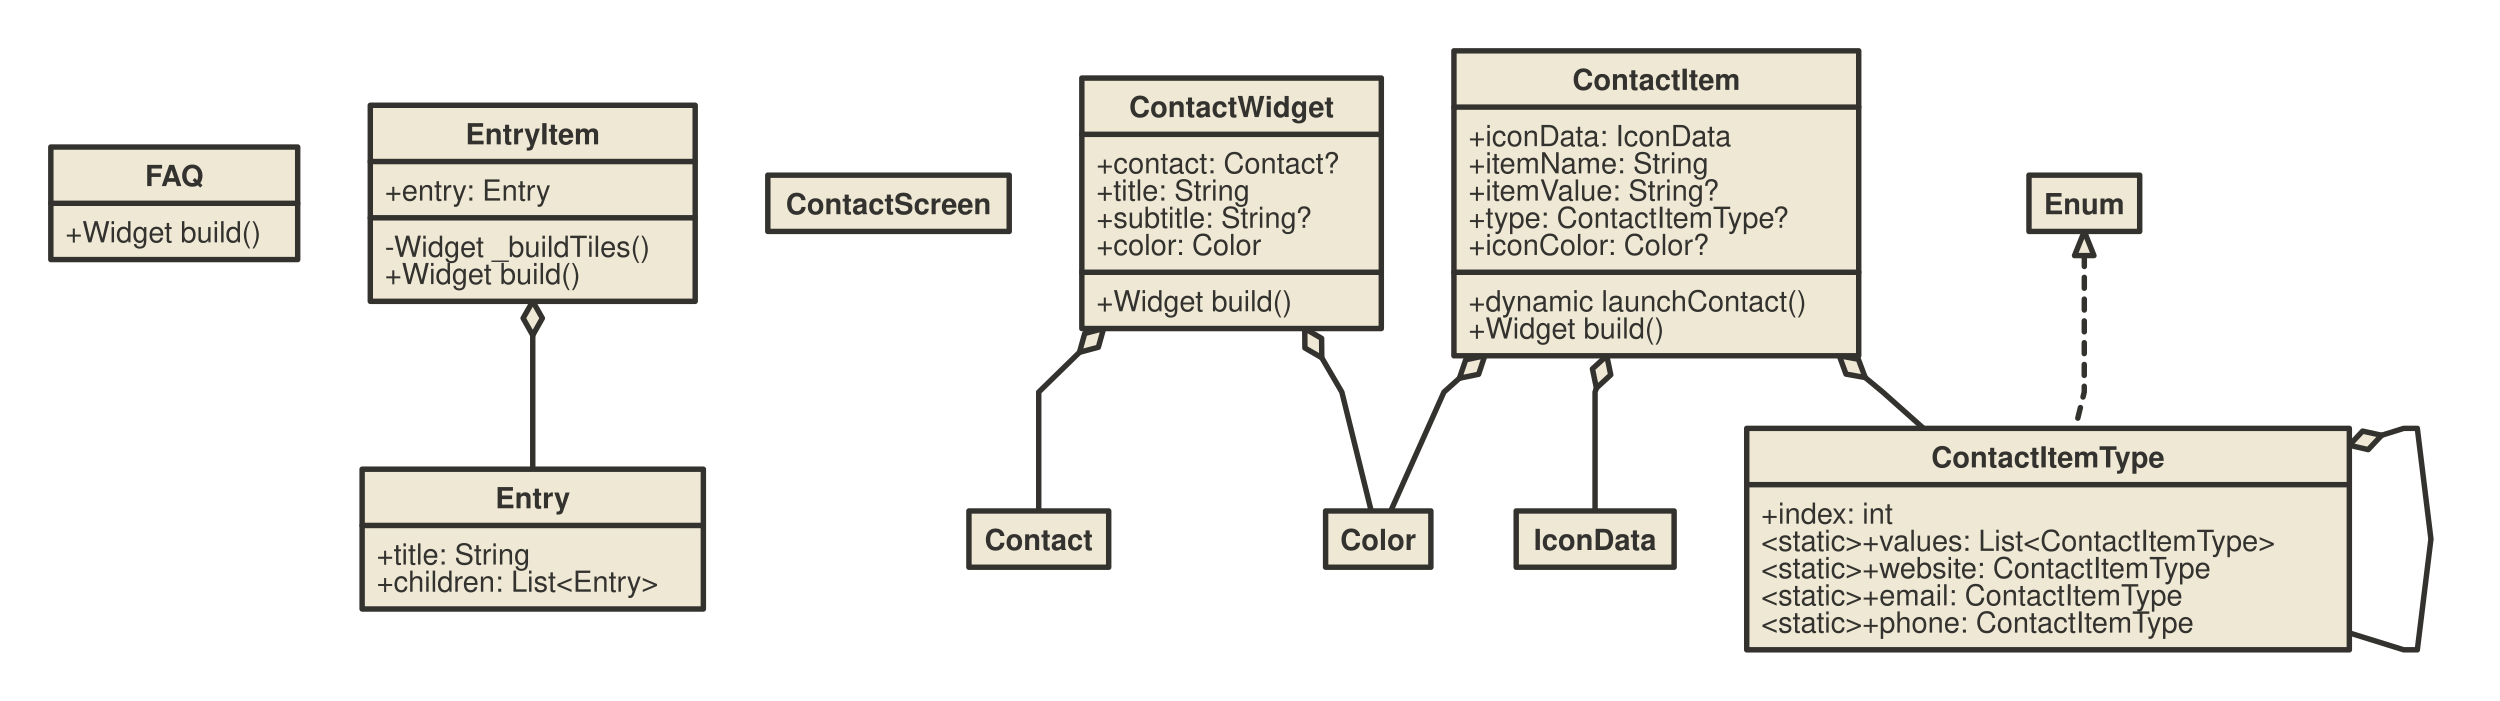
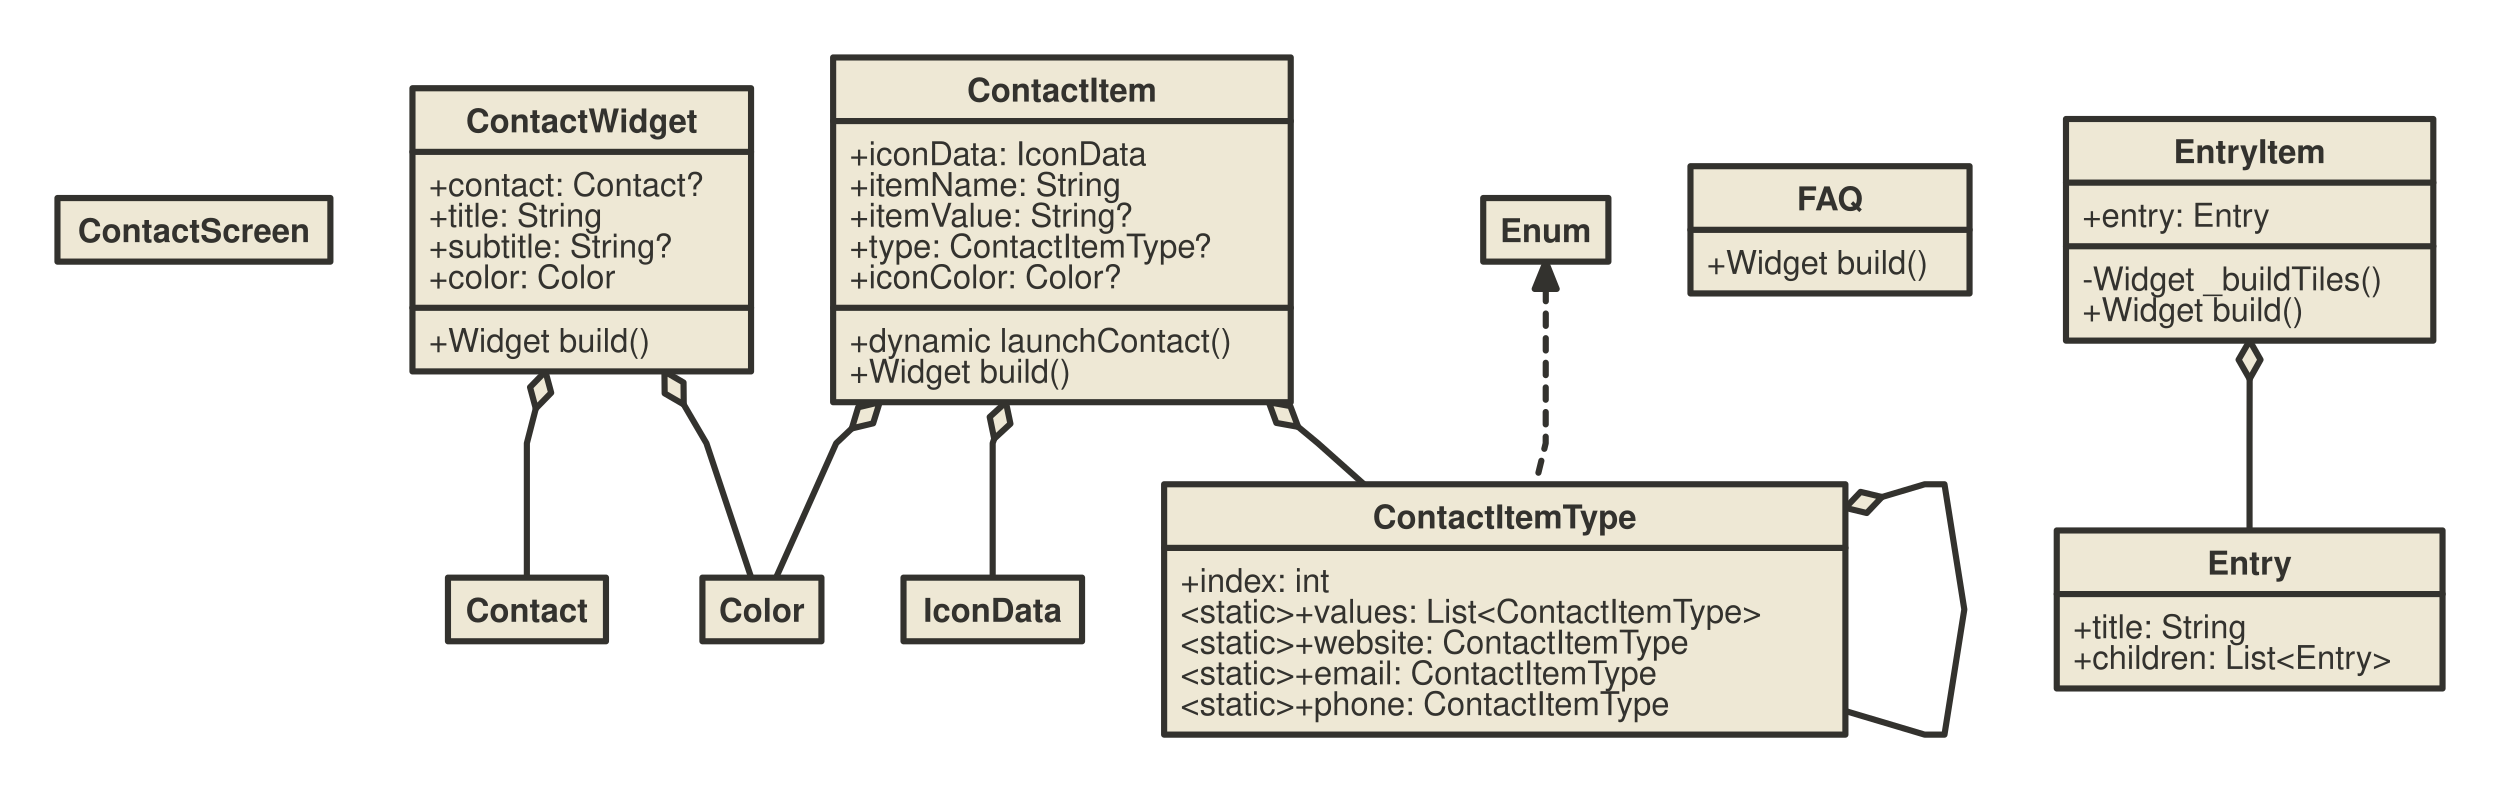
- <svg xmlns="http://www.w3.org/2000/svg" version="1.1" baseProfile="full" width="1377.3" height="386.0" viewbox="0 0 1377.25 386">
-   <g stroke-width="1.0" text-align="left" font="12pt Helvetica, Arial, sans-serif" font-size="12pt" font-family="Helvetica" font-weight="bold" font-style="normal">
+ <svg xmlns="http://www.w3.org/2000/svg" version="1.1" baseProfile="full" width="1218.3" height="386.0" viewbox="0 0 1218.25 386">
+   <g stroke-width="1.0" text-align="left" font="12pt Helvetica, Arial, sans-serif" font-size="12pt" font-family="Helvetica" font-weight="normal" font-style="normal">
    <g font-family="Helvetica" font-size="12pt" font-weight="bold" font-style="normal" stroke-width="3.0" stroke-linejoin="round" stroke-linecap="round" stroke="#33322E">
      <g stroke="transparent" fill="transparent">
-         <rect x="0.0" y="0.0" height="386.0" width="1377.3" stroke="none" />
+         <rect x="0.0" y="0.0" height="386.0" width="1218.3" stroke="none" />
      </g>
      <g transform="translate(8, 8)" fill="#33322E">
-         <g transform="translate(20, 20)" fill="#eee8d5" font-family="Helvetica" font-size="12pt" font-weight="normal" font-style="normal">
-           <path d="M265.5 156.7 L265.5 188 L265.5 230.5 L265.5 230.5 " fill="none" />
-           <g fill="#eee8d5">
-             <path d="M270.8 147.3 L265.5 156.7 L260.2 147.3 L265.5 138.0 Z" />
-           </g>
-           <path d="M566.7 166.1 L544.25 188 L544.25 253.5 L544.3 253.5 " fill="none" />
-           <g fill="#eee8d5">
-             <path d="M577.1 163.3 L566.7 166.1 L569.6 155.7 L580.0 153.0 Z" />
-           </g>
-           <path d="M700.2 169.1 L711.25 188 L727.423 253.5 L727.4 253.5 " fill="none" />
-           <g fill="#eee8d5">
-             <path d="M700.1 158.4 L700.2 169.1 L690.9 163.7 L690.8 153.0 Z" />
-           </g>
-           <path d="M851.5 185.8 L850.75 188 L850.75 253.5 L850.8 253.5 " fill="none" />
-           <g fill="#eee8d5">
-             <path d="M859.4 178.5 L851.5 185.8 L849.3 175.2 L857.2 168.0 Z" />
-           </g>
-           <path d="M999.6 180.0 L1009.25 188 L1031.719 208 L1031.7 208.0 " fill="none" />
-           <g fill="#eee8d5">
-             <path d="M995.8 169.9 L999.6 180.0 L989.0 178.1 L985.3 168.0 Z" />
-           </g>
-           <path d="M776.0 180.4 L767.5 188 L738.187 253.5 L738.2 253.5 " fill="none" />
-           <g fill="#eee8d5">
-             <path d="M786.6 178.2 L776.0 180.4 L779.5 170.2 L790.0 168.0 Z" />
-           </g>
-           <path d="M1284.1 211.8 L1296.25 208 L1303.75 208 L1303.75 208 L1311.25 269 L1311.25 269 L1303.75 330 L1303.75 330 L1296.25 330 L1296.25 330 L1266.25 320.663 L1266.3 320.7 " fill="none" />
-           <g fill="#eee8d5">
-             <path d="M1273.6 209.5 L1284.1 211.8 L1276.7 219.7 L1266.3 217.3 Z" />
+         <g transform="translate(20, 20)" fill="#33322E" font-family="Helvetica" font-size="12pt" font-weight="normal" font-style="normal">
+           <path d="M233.1 171.1 L228.75 188 L228.75 253.5 L228.8 253.5 " fill="none" />
+           <g fill="#eee8d5">
+             <path d="M240.6 163.4 L233.1 171.1 L230.3 160.7 L237.8 153.0 Z" />
+           </g>
+           <path d="M305.2 169.1 L316.25 188 L338.083 253.5 L338.1 253.5 " fill="none" />
+           <g fill="#eee8d5">
+             <path d="M305.1 158.4 L305.2 169.1 L295.9 163.7 L295.8 153.0 Z" />
+           </g>
+           <path d="M456.5 185.8 L455.75 188 L455.75 253.5 L455.8 253.5 " fill="none" />
+           <g fill="#eee8d5">
+             <path d="M464.4 178.5 L456.5 185.8 L454.3 175.2 L462.2 168.0 Z" />
+           </g>
+           <path d="M604.6 180.0 L614.25 188 L636.719 208 L636.7 208.0 " fill="none" />
+           <g fill="#eee8d5">
+             <path d="M600.8 169.9 L604.6 180.0 L594.0 178.1 L590.3 168.0 Z" />
+           </g>
+           <path d="M387.1 180.8 L379.5 188 L350.187 253.5 L350.2 253.5 " fill="none" />
+           <g fill="#eee8d5">
+             <path d="M397.5 178.3 L387.1 180.8 L390.2 170.5 L400.7 168.0 Z" />
+           </g>
+           <path d="M889.1 214.2 L909.917 208 L919.583 208 L919.583 208 L929.25 269 L929.25 269 L919.583 330 L919.583 330 L909.917 330 L909.917 330 L871.25 318.476 L871.3 318.5 " fill="none" />
+           <g fill="#eee8d5">
+             <path d="M878.7 211.7 L889.1 214.2 L881.7 222.0 L871.3 219.5 Z" />
          </g>
          <g stroke-dasharray="6 6">
-             <path d="M1120.3 112.8 L1120.25 188 L1115.312 208 L1115.3 208.0 " fill="none" />
-           </g>
-           <path d="M1125.6 112.8 L1120.3 112.8 L1114.9 112.8 L1120.3 99.5 Z" />
-           <g data-name="FAQ">
-             <g fill="#eee8d5" stroke="#33322E" data-name="FAQ">
-               <rect x="0.0" y="53.0" height="62.0" width="136.0" data-name="FAQ" />
-               <path d="M0.0 84.0 L136.0 84.0" fill="none" data-name="FAQ" />
-             </g>
-             <g transform="translate(0, 53)" font-family="Helvetica" font-size="12pt" font-weight="bold" font-style="normal" data-name="FAQ">
-               <g transform="translate(8, 8)" fill="#33322E" text-align="center" data-name="FAQ">
-                 <text x="60.0" y="13.5" stroke="none" text-anchor="middle" data-name="FAQ">FAQ</text>
-               </g>
-             </g>
-             <g transform="translate(0, 84)" font-family="Helvetica" font-size="12pt" font-weight="normal" font-style="normal" data-name="FAQ">
-               <g transform="translate(8, 8)" fill="#33322E" text-align="left" data-name="FAQ">
-                 <text x="0.0" y="13.5" stroke="none" data-name="FAQ">+Widget build()</text>
-               </g>
-             </g>
-           </g>
-           <g data-name="Entry">
-             <g fill="#eee8d5" stroke="#33322E" data-name="Entry">
-               <rect x="171.5" y="230.5" height="77.0" width="188.0" data-name="Entry" />
-               <path d="M171.5 261.5 L359.5 261.5" fill="none" data-name="Entry" />
-             </g>
-             <g transform="translate(171.5, 230.5)" font-family="Helvetica" font-size="12pt" font-weight="bold" font-style="normal" data-name="Entry">
-               <g transform="translate(8, 8)" fill="#33322E" text-align="center" data-name="Entry">
-                 <text x="86.0" y="13.5" stroke="none" text-anchor="middle" data-name="Entry">Entry</text>
-               </g>
-             </g>
-             <g transform="translate(171.5, 261.5)" font-family="Helvetica" font-size="12pt" font-weight="normal" font-style="normal" data-name="Entry">
-               <g transform="translate(8, 8)" fill="#33322E" text-align="left" data-name="Entry">
-                 <text x="0.0" y="13.5" stroke="none" data-name="Entry">+title: String</text>
-                 <text x="0.0" y="28.5" stroke="none" data-name="Entry">+children: List&lt;Entry&gt;</text>
-               </g>
-             </g>
-           </g>
-           <g data-name="EntryItem">
-             <g fill="#eee8d5" stroke="#33322E" data-name="EntryItem">
-               <rect x="176.0" y="30.0" height="108.0" width="179.0" data-name="EntryItem" />
-               <path d="M176.0 61.0 L355.0 61.0" fill="none" data-name="EntryItem" />
-               <path d="M176.0 92.0 L355.0 92.0" fill="none" data-name="EntryItem" />
-             </g>
-             <g transform="translate(176, 30)" font-family="Helvetica" font-size="12pt" font-weight="bold" font-style="normal" data-name="EntryItem">
-               <g transform="translate(8, 8)" fill="#33322E" text-align="center" data-name="EntryItem">
-                 <text x="81.5" y="13.5" stroke="none" text-anchor="middle" data-name="EntryItem">EntryItem</text>
-               </g>
-             </g>
-             <g transform="translate(176, 61)" font-family="Helvetica" font-size="12pt" font-weight="normal" font-style="normal" data-name="EntryItem">
-               <g transform="translate(8, 8)" fill="#33322E" text-align="left" data-name="EntryItem">
-                 <text x="0.0" y="13.5" stroke="none" data-name="EntryItem">+entry: Entry</text>
-               </g>
-             </g>
-             <g transform="translate(176, 92)" font-family="Helvetica" font-size="12pt" font-weight="normal" font-style="normal" data-name="EntryItem">
-               <g transform="translate(8, 8)" fill="#33322E" text-align="left" data-name="EntryItem">
-                 <text x="0.0" y="13.5" stroke="none" data-name="EntryItem">-Widget _buildTiles()</text>
-                 <text x="0.0" y="28.5" stroke="none" data-name="EntryItem">+Widget build()</text>
-               </g>
-             </g>
+             <path d="M725.3 112.8 L725.25 188 L720.312 208 L720.3 208.0 " fill="none" />
+           </g>
+           <path d="M730.6 112.8 L725.3 112.8 L719.9 112.8 L725.3 99.5 Z" />
+           <path d="M1068.3 156.7 L1068.25 188 L1068.25 230.5 L1068.3 230.5 " fill="none" />
+           <g fill="#eee8d5">
+             <path d="M1073.6 147.3 L1068.3 156.7 L1062.9 147.3 L1068.3 138.0 Z" />
          </g>
          <g data-name="ContactScreen">
            <g fill="#eee8d5" stroke="#33322E" data-name="ContactScreen">
-               <rect x="395.0" y="68.5" height="31.0" width="133.0" data-name="ContactScreen" />
-             </g>
-             <g transform="translate(395, 68.5)" font-family="Helvetica" font-size="12pt" font-weight="bold" font-style="normal" data-name="ContactScreen">
+               <rect x="0.0" y="68.5" height="31.0" width="133.0" data-name="ContactScreen" />
+             </g>
+             <g transform="translate(0, 68.5)" font-family="Helvetica" font-size="12pt" font-weight="bold" font-style="normal" data-name="ContactScreen">
              <g transform="translate(8, 8)" fill="#33322E" text-align="center" data-name="ContactScreen">
                <text x="58.5" y="13.5" stroke="none" text-anchor="middle" data-name="ContactScreen">ContactScreen</text>
              </g>
            </g>
          </g>
          <g data-name="ContactWidget">
            <g fill="#eee8d5" stroke="#33322E" data-name="ContactWidget">
-               <rect x="568.0" y="15.0" height="138.0" width="165.0" data-name="ContactWidget" />
-               <path d="M568.0 46.0 L733.0 46.0" fill="none" data-name="ContactWidget" />
-               <path d="M568.0 122.0 L733.0 122.0" fill="none" data-name="ContactWidget" />
-             </g>
-             <g transform="translate(568, 15)" font-family="Helvetica" font-size="12pt" font-weight="bold" font-style="normal" data-name="ContactWidget">
+               <rect x="173.0" y="15.0" height="138.0" width="165.0" data-name="ContactWidget" />
+               <path d="M173.0 46.0 L338.0 46.0" fill="none" data-name="ContactWidget" />
+               <path d="M173.0 122.0 L338.0 122.0" fill="none" data-name="ContactWidget" />
+             </g>
+             <g transform="translate(173, 15)" font-family="Helvetica" font-size="12pt" font-weight="bold" font-style="normal" data-name="ContactWidget">
              <g transform="translate(8, 8)" fill="#33322E" text-align="center" data-name="ContactWidget">
                <text x="74.5" y="13.5" stroke="none" text-anchor="middle" data-name="ContactWidget">ContactWidget</text>
              </g>
            </g>
-             <g transform="translate(568, 46)" font-family="Helvetica" font-size="12pt" font-weight="normal" font-style="normal" data-name="ContactWidget">
+             <g transform="translate(173, 46)" font-family="Helvetica" font-size="12pt" font-weight="normal" font-style="normal" data-name="ContactWidget">
              <g transform="translate(8, 8)" fill="#33322E" text-align="left" data-name="ContactWidget">
                <text x="0.0" y="13.5" stroke="none" data-name="ContactWidget">+contact: Contact?</text>
                <text x="0.0" y="28.5" stroke="none" data-name="ContactWidget">+title: String</text>
                <text x="0.0" y="43.5" stroke="none" data-name="ContactWidget">+subtitle: String?</text>
                <text x="0.0" y="58.5" stroke="none" data-name="ContactWidget">+color: Color</text>
              </g>
            </g>
-             <g transform="translate(568, 122)" font-family="Helvetica" font-size="12pt" font-weight="normal" font-style="normal" data-name="ContactWidget">
+             <g transform="translate(173, 122)" font-family="Helvetica" font-size="12pt" font-weight="normal" font-style="normal" data-name="ContactWidget">
              <g transform="translate(8, 8)" fill="#33322E" text-align="left" data-name="ContactWidget">
                <text x="0.0" y="13.5" stroke="none" data-name="ContactWidget">+Widget build()</text>
              </g>
            </g>
          </g>
          <g data-name="Contact">
            <g fill="#eee8d5" stroke="#33322E" data-name="Contact">
-               <rect x="505.8" y="253.5" height="31.0" width="77.0" data-name="Contact" />
-             </g>
-             <g transform="translate(505.75, 253.5)" font-family="Helvetica" font-size="12pt" font-weight="bold" font-style="normal" data-name="Contact">
+               <rect x="190.3" y="253.5" height="31.0" width="77.0" data-name="Contact" />
+             </g>
+             <g transform="translate(190.25, 253.5)" font-family="Helvetica" font-size="12pt" font-weight="bold" font-style="normal" data-name="Contact">
              <g transform="translate(8, 8)" fill="#33322E" text-align="center" data-name="Contact">
                <text x="30.5" y="13.5" stroke="none" text-anchor="middle" data-name="Contact">Contact</text>
              </g>
            </g>
          </g>
          <g data-name="Color">
            <g fill="#eee8d5" stroke="#33322E" data-name="Color">
-               <rect x="702.3" y="253.5" height="31.0" width="58.0" data-name="Color" />
-             </g>
-             <g transform="translate(702.25, 253.5)" font-family="Helvetica" font-size="12pt" font-weight="bold" font-style="normal" data-name="Color">
+               <rect x="314.3" y="253.5" height="31.0" width="58.0" data-name="Color" />
+             </g>
+             <g transform="translate(314.25, 253.5)" font-family="Helvetica" font-size="12pt" font-weight="bold" font-style="normal" data-name="Color">
              <g transform="translate(8, 8)" fill="#33322E" text-align="center" data-name="Color">
                <text x="21.0" y="13.5" stroke="none" text-anchor="middle" data-name="Color">Color</text>
              </g>
            </g>
          </g>
          <g data-name="ContactItem">
            <g fill="#eee8d5" stroke="#33322E" data-name="ContactItem">
-               <rect x="773.0" y="0.0" height="168.0" width="223.0" data-name="ContactItem" />
-               <path d="M773.0 31.0 L996.0 31.0" fill="none" data-name="ContactItem" />
-               <path d="M773.0 122.0 L996.0 122.0" fill="none" data-name="ContactItem" />
-             </g>
-             <g transform="translate(773, 0)" font-family="Helvetica" font-size="12pt" font-weight="bold" font-style="normal" data-name="ContactItem">
+               <rect x="378.0" y="0.0" height="168.0" width="223.0" data-name="ContactItem" />
+               <path d="M378.0 31.0 L601.0 31.0" fill="none" data-name="ContactItem" />
+               <path d="M378.0 122.0 L601.0 122.0" fill="none" data-name="ContactItem" />
+             </g>
+             <g transform="translate(378, 0)" font-family="Helvetica" font-size="12pt" font-weight="bold" font-style="normal" data-name="ContactItem">
              <g transform="translate(8, 8)" fill="#33322E" text-align="center" data-name="ContactItem">
                <text x="103.5" y="13.5" stroke="none" text-anchor="middle" data-name="ContactItem">ContactItem</text>
              </g>
            </g>
-             <g transform="translate(773, 31)" font-family="Helvetica" font-size="12pt" font-weight="normal" font-style="normal" data-name="ContactItem">
+             <g transform="translate(378, 31)" font-family="Helvetica" font-size="12pt" font-weight="normal" font-style="normal" data-name="ContactItem">
              <g transform="translate(8, 8)" fill="#33322E" text-align="left" data-name="ContactItem">
                <text x="0.0" y="13.5" stroke="none" data-name="ContactItem">+iconData: IconData</text>
                <text x="0.0" y="28.5" stroke="none" data-name="ContactItem">+itemName: String</text>
                <text x="0.0" y="43.5" stroke="none" data-name="ContactItem">+itemValue: String?</text>
                <text x="0.0" y="58.5" stroke="none" data-name="ContactItem">+type: ContactItemType?</text>
                <text x="0.0" y="73.5" stroke="none" data-name="ContactItem">+iconColor: Color?</text>
              </g>
            </g>
-             <g transform="translate(773, 122)" font-family="Helvetica" font-size="12pt" font-weight="normal" font-style="normal" data-name="ContactItem">
+             <g transform="translate(378, 122)" font-family="Helvetica" font-size="12pt" font-weight="normal" font-style="normal" data-name="ContactItem">
              <g transform="translate(8, 8)" fill="#33322E" text-align="left" data-name="ContactItem">
                <text x="0.0" y="13.5" stroke="none" data-name="ContactItem">+dynamic launchContact()</text>
                <text x="0.0" y="28.5" stroke="none" data-name="ContactItem">+Widget build()</text>
              </g>
            </g>
          </g>
          <g data-name="IconData">
            <g fill="#eee8d5" stroke="#33322E" data-name="IconData">
-               <rect x="807.3" y="253.5" height="31.0" width="87.0" data-name="IconData" />
-             </g>
-             <g transform="translate(807.25, 253.5)" font-family="Helvetica" font-size="12pt" font-weight="bold" font-style="normal" data-name="IconData">
+               <rect x="412.3" y="253.5" height="31.0" width="87.0" data-name="IconData" />
+             </g>
+             <g transform="translate(412.25, 253.5)" font-family="Helvetica" font-size="12pt" font-weight="bold" font-style="normal" data-name="IconData">
              <g transform="translate(8, 8)" fill="#33322E" text-align="center" data-name="IconData">
                <text x="35.5" y="13.5" stroke="none" text-anchor="middle" data-name="IconData">IconData</text>
              </g>
            </g>
          </g>
          <g data-name="ContactItemType">
            <g fill="#eee8d5" stroke="#33322E" data-name="ContactItemType">
-               <rect x="934.3" y="208.0" height="122.0" width="332.0" data-name="ContactItemType" />
-               <path d="M934.3 239.0 L1266.3 239.0" fill="none" data-name="ContactItemType" />
-             </g>
-             <g transform="translate(934.25, 208)" font-family="Helvetica" font-size="12pt" font-weight="bold" font-style="normal" data-name="ContactItemType">
+               <rect x="539.3" y="208.0" height="122.0" width="332.0" data-name="ContactItemType" />
+               <path d="M539.3 239.0 L871.3 239.0" fill="none" data-name="ContactItemType" />
+             </g>
+             <g transform="translate(539.25, 208)" font-family="Helvetica" font-size="12pt" font-weight="bold" font-style="normal" data-name="ContactItemType">
              <g transform="translate(8, 8)" fill="#33322E" text-align="center" data-name="ContactItemType">
                <text x="158.0" y="13.5" stroke="none" text-anchor="middle" data-name="ContactItemType">ContactItemType</text>
              </g>
            </g>
-             <g transform="translate(934.25, 239)" font-family="Helvetica" font-size="12pt" font-weight="normal" font-style="normal" data-name="ContactItemType">
+             <g transform="translate(539.25, 239)" font-family="Helvetica" font-size="12pt" font-weight="normal" font-style="normal" data-name="ContactItemType">
              <g transform="translate(8, 8)" fill="#33322E" text-align="left" data-name="ContactItemType">
                <text x="0.0" y="13.5" stroke="none" data-name="ContactItemType">+index: int</text>
                <text x="0.0" y="28.5" stroke="none" data-name="ContactItemType">&lt;static&gt;+values: List&lt;ContactItemType&gt;</text>
                <text x="0.0" y="43.5" stroke="none" data-name="ContactItemType">&lt;static&gt;+website: ContactItemType</text>
                <text x="0.0" y="58.5" stroke="none" data-name="ContactItemType">&lt;static&gt;+email: ContactItemType</text>
                <text x="0.0" y="73.5" stroke="none" data-name="ContactItemType">&lt;static&gt;+phone: ContactItemType</text>
              </g>
            </g>
          </g>
          <g data-name="Enum">
            <g fill="#eee8d5" stroke="#33322E" data-name="Enum">
-               <rect x="1089.8" y="68.5" height="31.0" width="61.0" data-name="Enum" />
-             </g>
-             <g transform="translate(1089.75, 68.5)" font-family="Helvetica" font-size="12pt" font-weight="bold" font-style="normal" data-name="Enum">
+               <rect x="694.8" y="68.5" height="31.0" width="61.0" data-name="Enum" />
+             </g>
+             <g transform="translate(694.75, 68.5)" font-family="Helvetica" font-size="12pt" font-weight="bold" font-style="normal" data-name="Enum">
              <g transform="translate(8, 8)" fill="#33322E" text-align="center" data-name="Enum">
                <text x="22.5" y="13.5" stroke="none" text-anchor="middle" data-name="Enum">Enum</text>
+               </g>
+             </g>
+           </g>
+           <g data-name="FAQ">
+             <g fill="#eee8d5" stroke="#33322E" data-name="FAQ">
+               <rect x="795.8" y="53.0" height="62.0" width="136.0" data-name="FAQ" />
+               <path d="M795.8 84.0 L931.8 84.0" fill="none" data-name="FAQ" />
+             </g>
+             <g transform="translate(795.75, 53)" font-family="Helvetica" font-size="12pt" font-weight="bold" font-style="normal" data-name="FAQ">
+               <g transform="translate(8, 8)" fill="#33322E" text-align="center" data-name="FAQ">
+                 <text x="60.0" y="13.5" stroke="none" text-anchor="middle" data-name="FAQ">FAQ</text>
+               </g>
+             </g>
+             <g transform="translate(795.75, 84)" font-family="Helvetica" font-size="12pt" font-weight="normal" font-style="normal" data-name="FAQ">
+               <g transform="translate(8, 8)" fill="#33322E" text-align="left" data-name="FAQ">
+                 <text x="0.0" y="13.5" stroke="none" data-name="FAQ">+Widget build()</text>
+               </g>
+             </g>
+           </g>
+           <g data-name="Entry">
+             <g fill="#eee8d5" stroke="#33322E" data-name="Entry">
+               <rect x="974.3" y="230.5" height="77.0" width="188.0" data-name="Entry" />
+               <path d="M974.3 261.5 L1162.3 261.5" fill="none" data-name="Entry" />
+             </g>
+             <g transform="translate(974.25, 230.5)" font-family="Helvetica" font-size="12pt" font-weight="bold" font-style="normal" data-name="Entry">
+               <g transform="translate(8, 8)" fill="#33322E" text-align="center" data-name="Entry">
+                 <text x="86.0" y="13.5" stroke="none" text-anchor="middle" data-name="Entry">Entry</text>
+               </g>
+             </g>
+             <g transform="translate(974.25, 261.5)" font-family="Helvetica" font-size="12pt" font-weight="normal" font-style="normal" data-name="Entry">
+               <g transform="translate(8, 8)" fill="#33322E" text-align="left" data-name="Entry">
+                 <text x="0.0" y="13.5" stroke="none" data-name="Entry">+title: String</text>
+                 <text x="0.0" y="28.5" stroke="none" data-name="Entry">+children: List&lt;Entry&gt;</text>
+               </g>
+             </g>
+           </g>
+           <g data-name="EntryItem">
+             <g fill="#eee8d5" stroke="#33322E" data-name="EntryItem">
+               <rect x="978.8" y="30.0" height="108.0" width="179.0" data-name="EntryItem" />
+               <path d="M978.8 61.0 L1157.8 61.0" fill="none" data-name="EntryItem" />
+               <path d="M978.8 92.0 L1157.8 92.0" fill="none" data-name="EntryItem" />
+             </g>
+             <g transform="translate(978.75, 30)" font-family="Helvetica" font-size="12pt" font-weight="bold" font-style="normal" data-name="EntryItem">
+               <g transform="translate(8, 8)" fill="#33322E" text-align="center" data-name="EntryItem">
+                 <text x="81.5" y="13.5" stroke="none" text-anchor="middle" data-name="EntryItem">EntryItem</text>
+               </g>
+             </g>
+             <g transform="translate(978.75, 61)" font-family="Helvetica" font-size="12pt" font-weight="normal" font-style="normal" data-name="EntryItem">
+               <g transform="translate(8, 8)" fill="#33322E" text-align="left" data-name="EntryItem">
+                 <text x="0.0" y="13.5" stroke="none" data-name="EntryItem">+entry: Entry</text>
+               </g>
+             </g>
+             <g transform="translate(978.75, 92)" font-family="Helvetica" font-size="12pt" font-weight="normal" font-style="normal" data-name="EntryItem">
+               <g transform="translate(8, 8)" fill="#33322E" text-align="left" data-name="EntryItem">
+                 <text x="0.0" y="13.5" stroke="none" data-name="EntryItem">-Widget _buildTiles()</text>
+                 <text x="0.0" y="28.5" stroke="none" data-name="EntryItem">+Widget build()</text>
              </g>
            </g>
          </g>
        </g>
      </g>
    </g>
  </g>
</svg>
